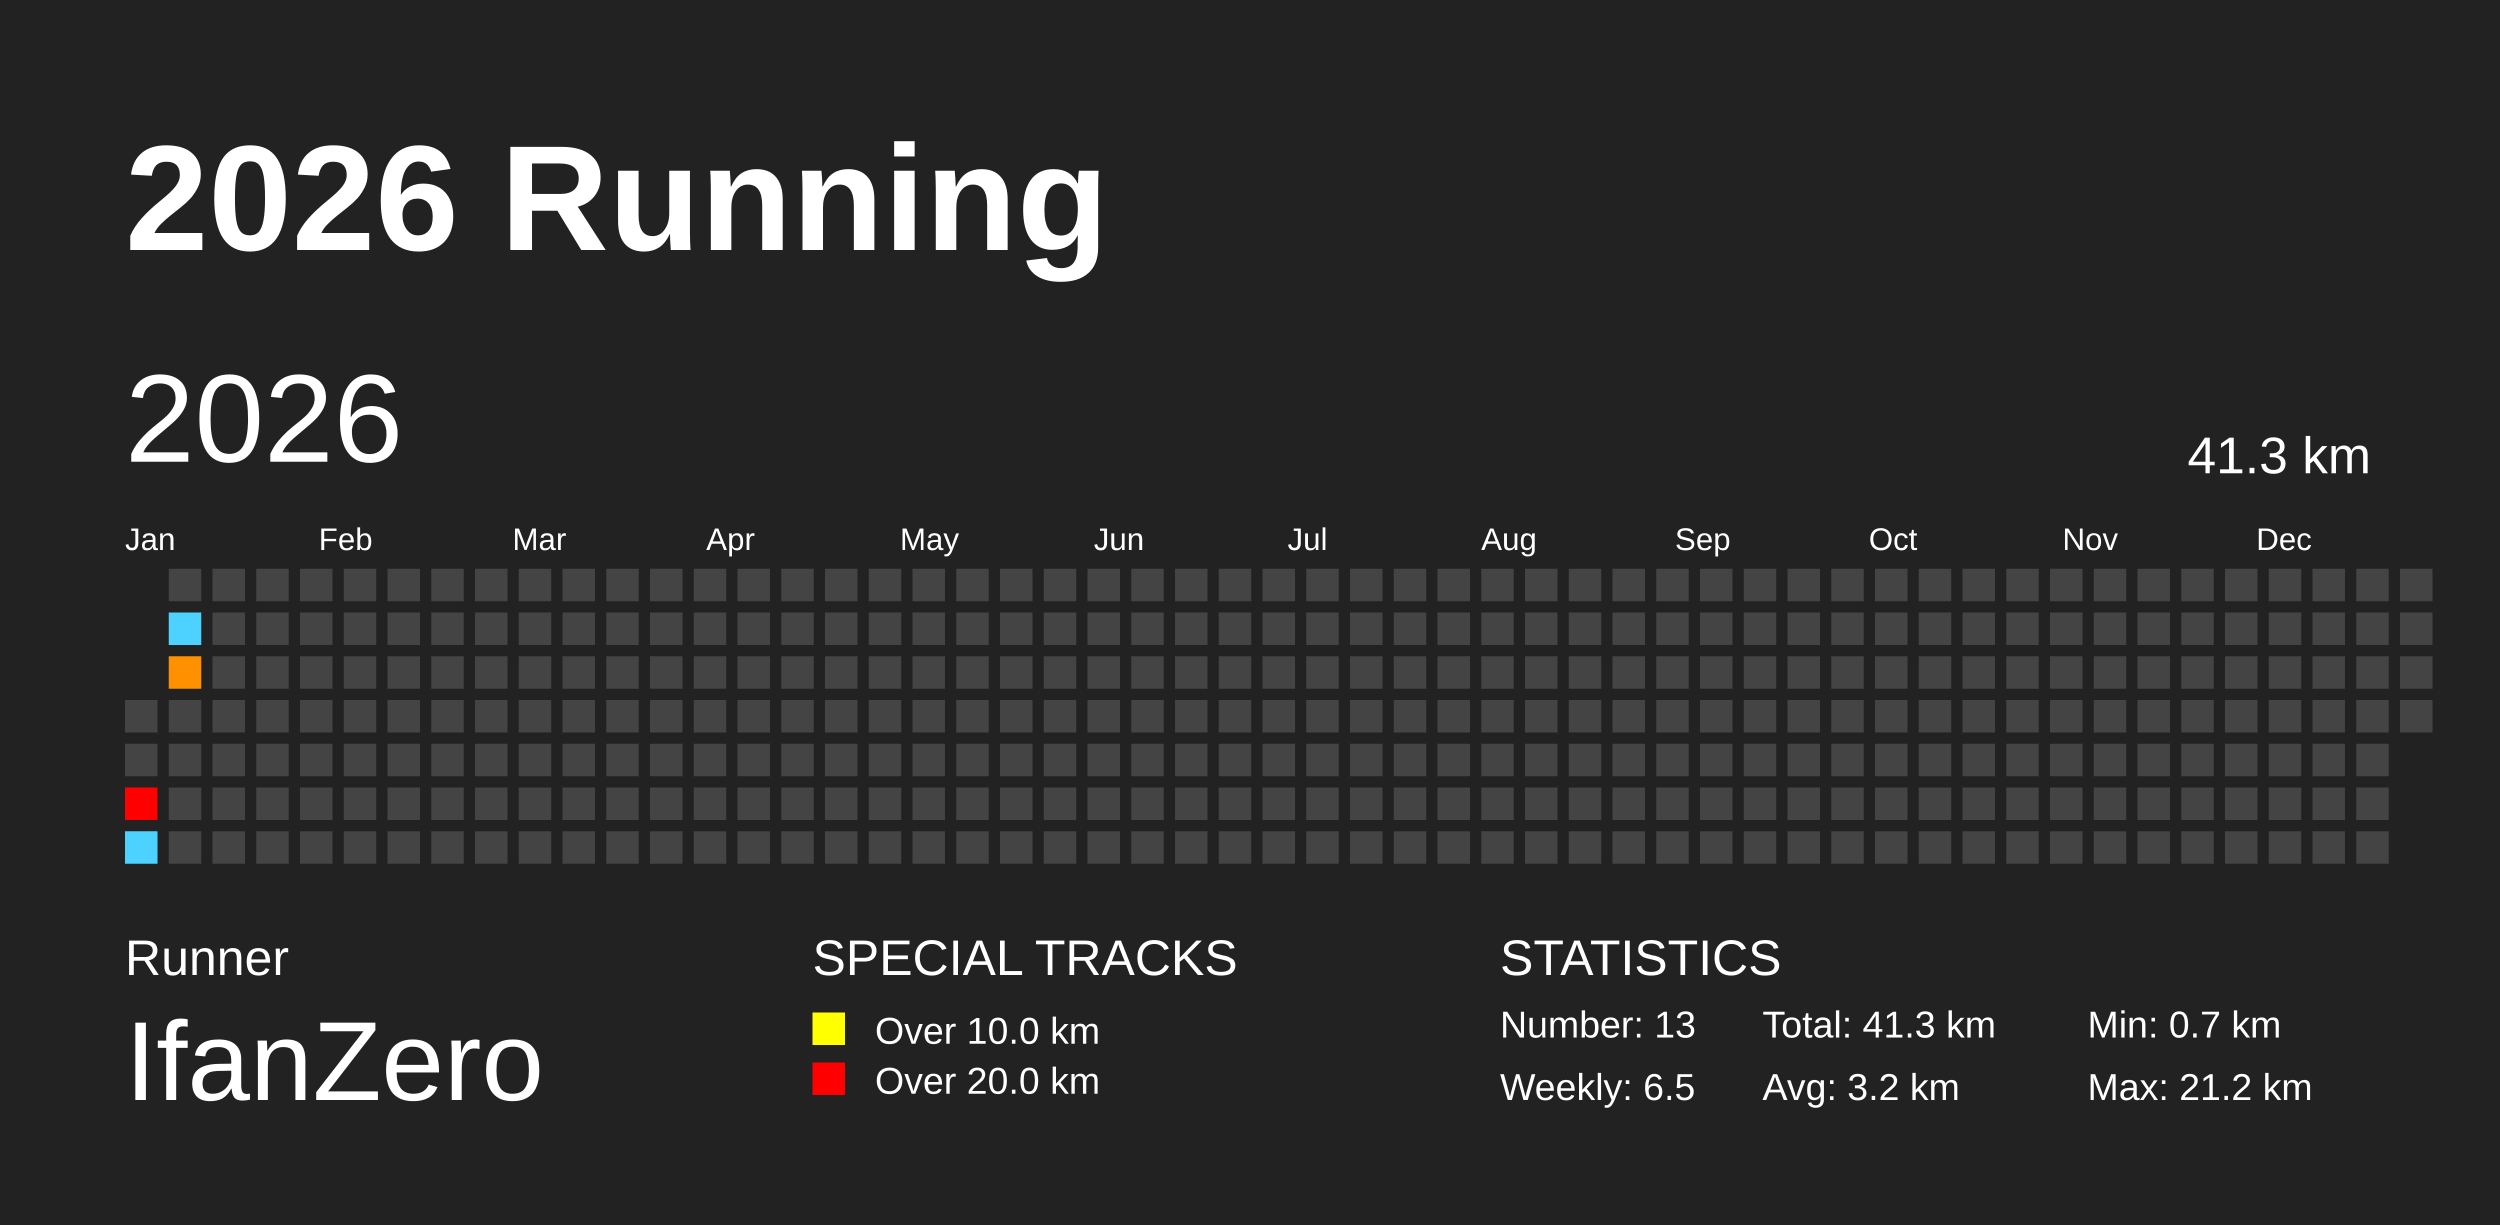
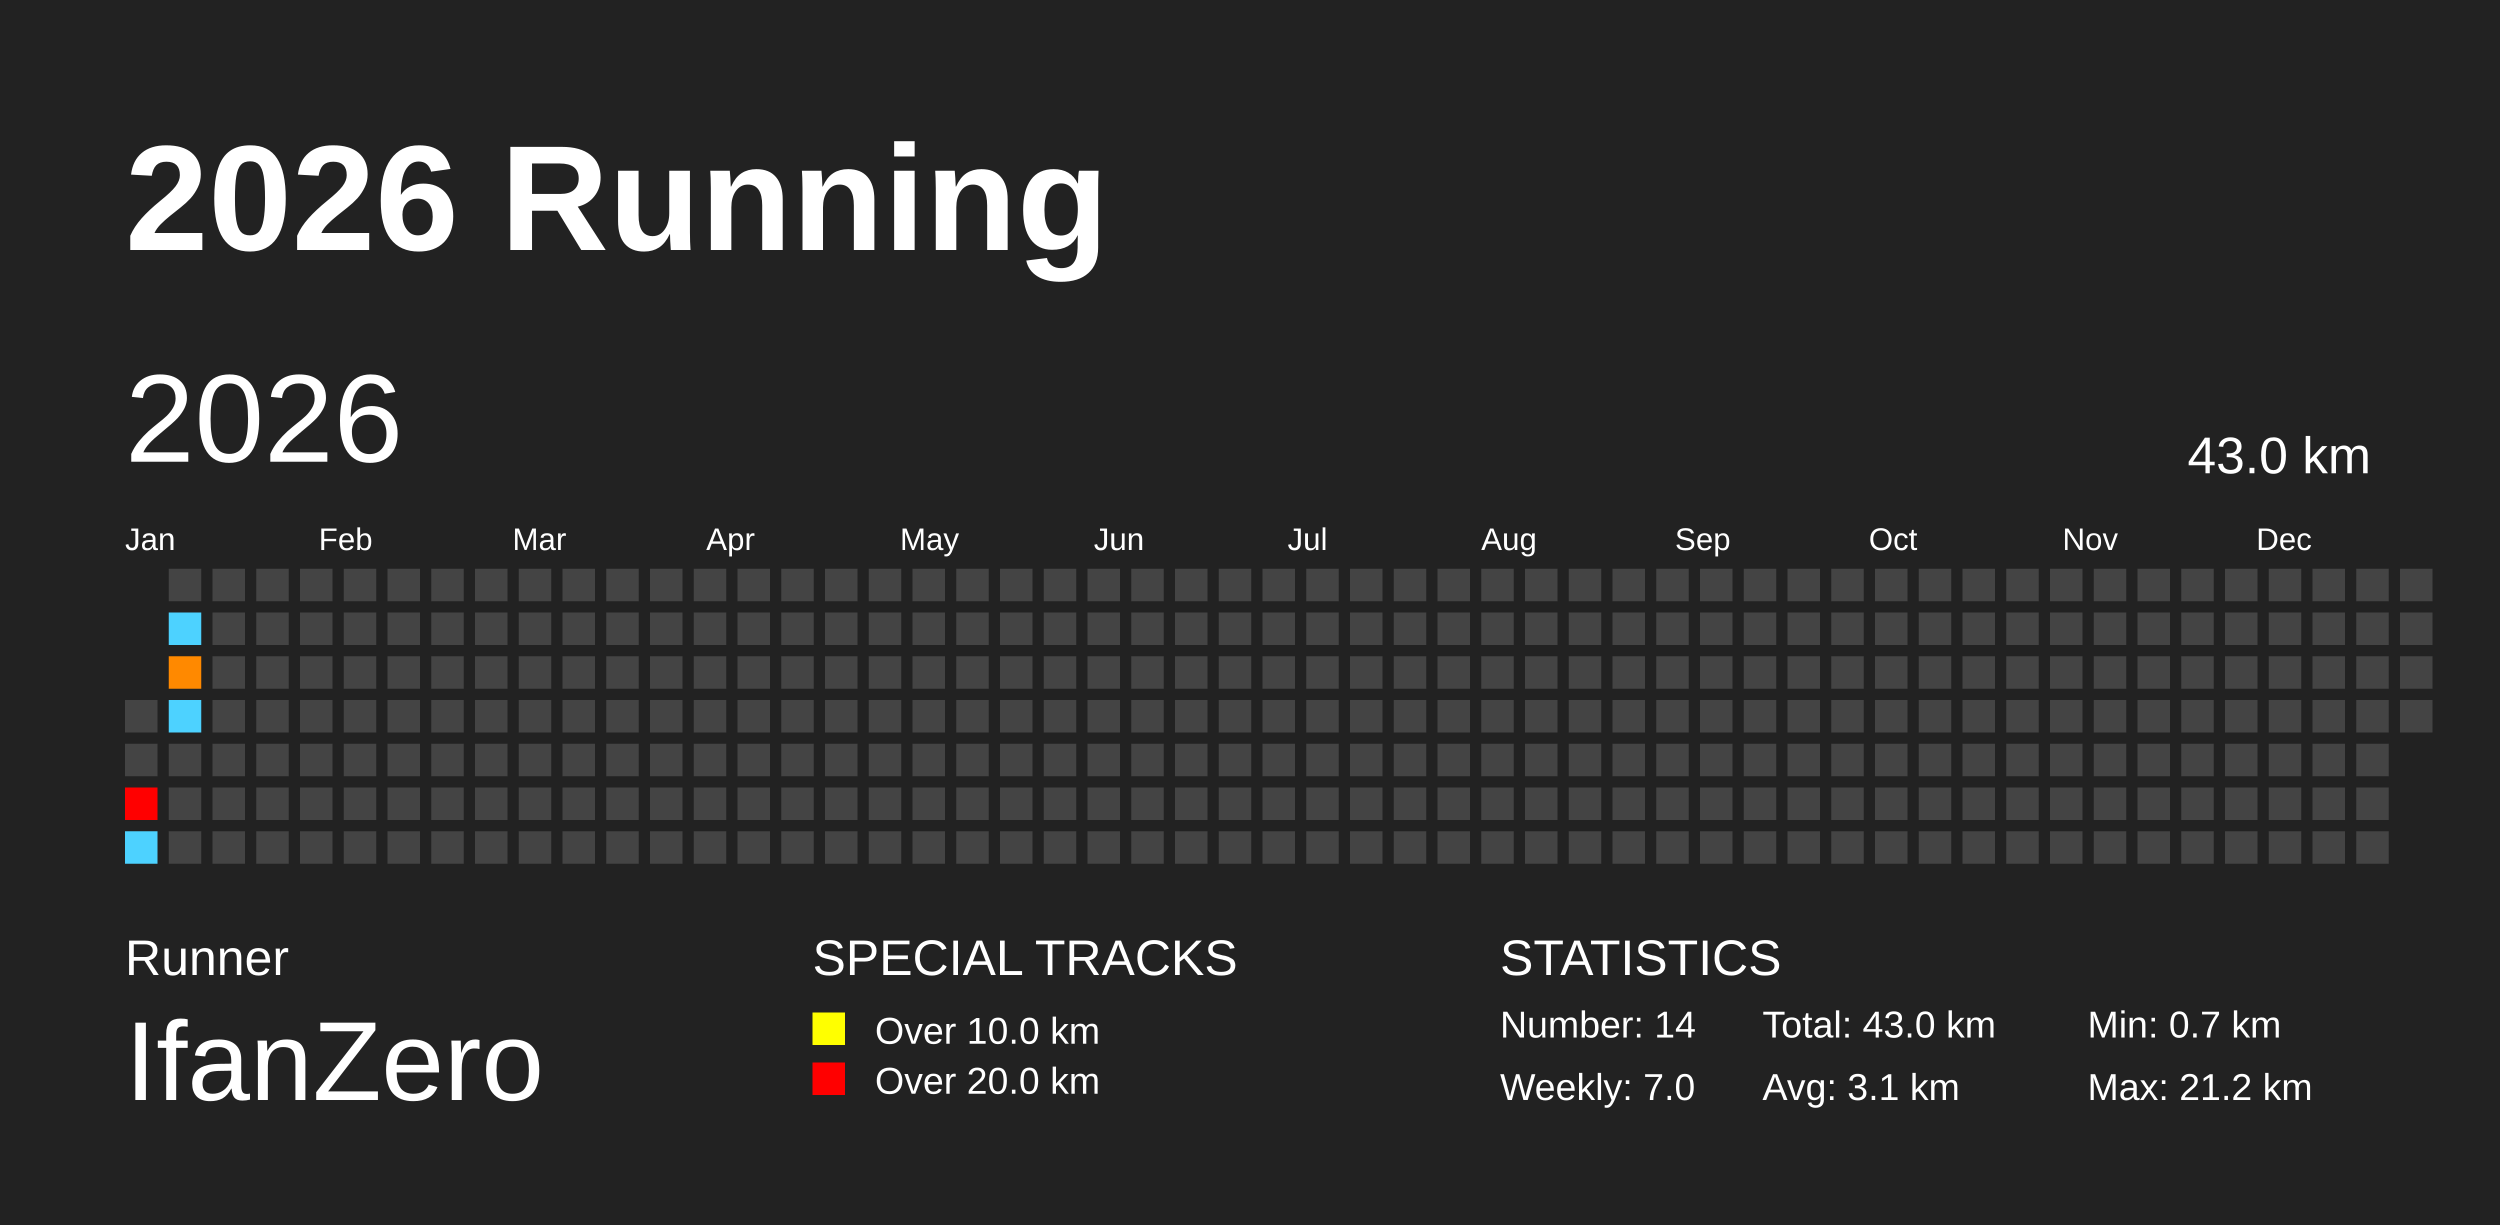
<svg xmlns="http://www.w3.org/2000/svg" baseProfile="full" height="98mm" version="1.1" viewBox="0,0,200,98" width="200mm">
  <defs />
  <rect fill="#222222" height="98" width="200" x="0" y="0" />
  <text fill="#FFFFFF" style="font-size:12px; font-family:Arial; font-weight:bold;" x="10" y="20">2026 Running</text>
  <text fill="#FFFFFF" style="font-size:4px; font-family:Arial" x="10" y="78">Runner</text>
  <text fill="#FFFFFF" style="font-size:9px; font-family:Arial" x="10" y="88">IfanZero</text>
  <text fill="#FFFFFF" style="font-size:4px; font-family:Arial" x="65" y="78">SPECIAL TRACKS</text>
  <rect fill="yellow" height="2.6" width="2.6" x="65" y="81" />
  <text fill="#FFFFFF" style="font-size:3px; font-family:Arial" x="70" y="83.5">Over 10.0 km</text>
  <rect fill="red" height="2.6" width="2.6" x="65" y="85" />
  <text fill="#FFFFFF" style="font-size:3px; font-family:Arial" x="70" y="87.5">Over 20.0 km</text>
  <text fill="#FFFFFF" style="font-size:4px; font-family:Arial" x="120" y="78">STATISTICS</text>
-   <text fill="#FFFFFF" style="font-size:3px; font-family:Arial" x="120" y="83">Number: 13</text>
-   <text fill="#FFFFFF" style="font-size:3px; font-family:Arial" x="120" y="88">Weekly: 6.5</text>
-   <text fill="#FFFFFF" style="font-size:3px; font-family:Arial" x="141" y="83">Total: 41.3 km</text>
-   <text fill="#FFFFFF" style="font-size:3px; font-family:Arial" x="141" y="88">Avg: 3.2 km</text>
+   <text fill="#FFFFFF" style="font-size:3px; font-family:Arial" x="120" y="83">Number: 14</text>
+   <text fill="#FFFFFF" style="font-size:3px; font-family:Arial" x="120" y="88">Weekly: 7.0</text>
+   <text fill="#FFFFFF" style="font-size:3px; font-family:Arial" x="141" y="83">Total: 43.0 km</text>
+   <text fill="#FFFFFF" style="font-size:3px; font-family:Arial" x="141" y="88">Avg: 3.1 km</text>
  <text fill="#FFFFFF" style="font-size:3px; font-family:Arial" x="167" y="83">Min: 0.7 km</text>
  <text fill="#FFFFFF" style="font-size:3px; font-family:Arial" x="167" y="88">Max: 21.2 km</text>
  <text dominant-baseline="hanging" fill="#FFFFFF" style="font-size:10.0px; font-family:Arial;" x="10" y="30">2026</text>
-   <text dominant-baseline="hanging" fill="#FFFFFF" style="font-size:4.125px; font-family:Arial;" x="175" y="35">41.3 km</text>
+   <text dominant-baseline="hanging" fill="#FFFFFF" style="font-size:4.125px; font-family:Arial;" x="175" y="35">43.0 km</text>
  <text fill="#FFFFFF" style="font-size:2.5px; font-family:Arial" x="10.0" y="44">Jan</text>
  <text fill="#FFFFFF" style="font-size:2.5px; font-family:Arial" x="25.5" y="44">Feb</text>
  <text fill="#FFFFFF" style="font-size:2.5px; font-family:Arial" x="41.0" y="44">Mar</text>
  <text fill="#FFFFFF" style="font-size:2.5px; font-family:Arial" x="56.5" y="44">Apr</text>
  <text fill="#FFFFFF" style="font-size:2.5px; font-family:Arial" x="72.0" y="44">May</text>
  <text fill="#FFFFFF" style="font-size:2.5px; font-family:Arial" x="87.5" y="44">Jun</text>
  <text fill="#FFFFFF" style="font-size:2.5px; font-family:Arial" x="103.0" y="44">Jul</text>
  <text fill="#FFFFFF" style="font-size:2.5px; font-family:Arial" x="118.5" y="44">Aug</text>
  <text fill="#FFFFFF" style="font-size:2.5px; font-family:Arial" x="134.0" y="44">Sep</text>
  <text fill="#FFFFFF" style="font-size:2.5px; font-family:Arial" x="149.5" y="44">Oct</text>
  <text fill="#FFFFFF" style="font-size:2.5px; font-family:Arial" x="165.0" y="44">Nov</text>
  <text fill="#FFFFFF" style="font-size:2.5px; font-family:Arial" x="180.5" y="44">Dec</text>
  <rect fill="#444444" height="2.6" width="2.6" x="10.0" y="56.0" />
  <rect fill="#444444" height="2.6" width="2.6" x="10.0" y="59.5" />
  <rect fill="red" height="2.6" width="2.6" x="10.0" y="63.0" />
  <rect fill="#4dd2ff" height="2.6" width="2.6" x="10.0" y="66.5" />
  <rect fill="#444444" height="2.6" width="2.6" x="13.5" y="45.5" />
  <rect fill="#4dd2ff" height="2.6" width="2.6" x="13.5" y="49.0" />
-   <rect fill="#ff9100" height="2.6" width="2.6" x="13.5" y="52.5" />
-   <rect fill="#444444" height="2.6" width="2.6" x="13.5" y="56.0" />
+   <rect fill="#ff8900" height="2.6" width="2.6" x="13.5" y="52.5" />
+   <rect fill="#4dd2ff" height="2.6" width="2.6" x="13.5" y="56.0" />
  <rect fill="#444444" height="2.6" width="2.6" x="13.5" y="59.5" />
  <rect fill="#444444" height="2.6" width="2.6" x="13.5" y="63.0" />
  <rect fill="#444444" height="2.6" width="2.6" x="13.5" y="66.5" />
  <rect fill="#444444" height="2.6" width="2.6" x="17.0" y="45.5" />
  <rect fill="#444444" height="2.6" width="2.6" x="17.0" y="49.0" />
  <rect fill="#444444" height="2.6" width="2.6" x="17.0" y="52.5" />
  <rect fill="#444444" height="2.6" width="2.6" x="17.0" y="56.0" />
  <rect fill="#444444" height="2.6" width="2.6" x="17.0" y="59.5" />
  <rect fill="#444444" height="2.6" width="2.6" x="17.0" y="63.0" />
  <rect fill="#444444" height="2.6" width="2.6" x="17.0" y="66.5" />
  <rect fill="#444444" height="2.6" width="2.6" x="20.5" y="45.5" />
  <rect fill="#444444" height="2.6" width="2.6" x="20.5" y="49.0" />
  <rect fill="#444444" height="2.6" width="2.6" x="20.5" y="52.5" />
  <rect fill="#444444" height="2.6" width="2.6" x="20.5" y="56.0" />
  <rect fill="#444444" height="2.6" width="2.6" x="20.5" y="59.5" />
  <rect fill="#444444" height="2.6" width="2.6" x="20.5" y="63.0" />
  <rect fill="#444444" height="2.6" width="2.6" x="20.5" y="66.5" />
  <rect fill="#444444" height="2.6" width="2.6" x="24.0" y="45.5" />
  <rect fill="#444444" height="2.6" width="2.6" x="24.0" y="49.0" />
  <rect fill="#444444" height="2.6" width="2.6" x="24.0" y="52.5" />
  <rect fill="#444444" height="2.6" width="2.6" x="24.0" y="56.0" />
  <rect fill="#444444" height="2.6" width="2.6" x="24.0" y="59.5" />
  <rect fill="#444444" height="2.6" width="2.6" x="24.0" y="63.0" />
  <rect fill="#444444" height="2.6" width="2.6" x="24.0" y="66.5" />
  <rect fill="#444444" height="2.6" width="2.6" x="27.5" y="45.5" />
  <rect fill="#444444" height="2.6" width="2.6" x="27.5" y="49.0" />
  <rect fill="#444444" height="2.6" width="2.6" x="27.5" y="52.5" />
  <rect fill="#444444" height="2.6" width="2.6" x="27.5" y="56.0" />
  <rect fill="#444444" height="2.6" width="2.6" x="27.5" y="59.5" />
  <rect fill="#444444" height="2.6" width="2.6" x="27.5" y="63.0" />
  <rect fill="#444444" height="2.6" width="2.6" x="27.5" y="66.5" />
  <rect fill="#444444" height="2.6" width="2.6" x="31.0" y="45.5" />
  <rect fill="#444444" height="2.6" width="2.6" x="31.0" y="49.0" />
  <rect fill="#444444" height="2.6" width="2.6" x="31.0" y="52.5" />
  <rect fill="#444444" height="2.6" width="2.6" x="31.0" y="56.0" />
  <rect fill="#444444" height="2.6" width="2.6" x="31.0" y="59.5" />
  <rect fill="#444444" height="2.6" width="2.6" x="31.0" y="63.0" />
  <rect fill="#444444" height="2.6" width="2.6" x="31.0" y="66.5" />
  <rect fill="#444444" height="2.6" width="2.6" x="34.5" y="45.5" />
  <rect fill="#444444" height="2.6" width="2.6" x="34.5" y="49.0" />
  <rect fill="#444444" height="2.6" width="2.6" x="34.5" y="52.5" />
  <rect fill="#444444" height="2.6" width="2.6" x="34.5" y="56.0" />
  <rect fill="#444444" height="2.6" width="2.6" x="34.5" y="59.5" />
  <rect fill="#444444" height="2.6" width="2.6" x="34.5" y="63.0" />
  <rect fill="#444444" height="2.6" width="2.6" x="34.5" y="66.5" />
  <rect fill="#444444" height="2.6" width="2.6" x="38.0" y="45.5" />
  <rect fill="#444444" height="2.6" width="2.6" x="38.0" y="49.0" />
  <rect fill="#444444" height="2.6" width="2.6" x="38.0" y="52.5" />
  <rect fill="#444444" height="2.6" width="2.6" x="38.0" y="56.0" />
  <rect fill="#444444" height="2.6" width="2.6" x="38.0" y="59.5" />
  <rect fill="#444444" height="2.6" width="2.6" x="38.0" y="63.0" />
  <rect fill="#444444" height="2.6" width="2.6" x="38.0" y="66.5" />
  <rect fill="#444444" height="2.6" width="2.6" x="41.5" y="45.5" />
  <rect fill="#444444" height="2.6" width="2.6" x="41.5" y="49.0" />
  <rect fill="#444444" height="2.6" width="2.6" x="41.5" y="52.5" />
  <rect fill="#444444" height="2.6" width="2.6" x="41.5" y="56.0" />
  <rect fill="#444444" height="2.6" width="2.6" x="41.5" y="59.5" />
  <rect fill="#444444" height="2.6" width="2.6" x="41.5" y="63.0" />
  <rect fill="#444444" height="2.6" width="2.6" x="41.5" y="66.5" />
  <rect fill="#444444" height="2.6" width="2.6" x="45.0" y="45.5" />
  <rect fill="#444444" height="2.6" width="2.6" x="45.0" y="49.0" />
  <rect fill="#444444" height="2.6" width="2.6" x="45.0" y="52.5" />
  <rect fill="#444444" height="2.6" width="2.6" x="45.0" y="56.0" />
  <rect fill="#444444" height="2.6" width="2.6" x="45.0" y="59.5" />
  <rect fill="#444444" height="2.6" width="2.6" x="45.0" y="63.0" />
  <rect fill="#444444" height="2.6" width="2.6" x="45.0" y="66.5" />
  <rect fill="#444444" height="2.6" width="2.6" x="48.5" y="45.5" />
  <rect fill="#444444" height="2.6" width="2.6" x="48.5" y="49.0" />
  <rect fill="#444444" height="2.6" width="2.6" x="48.5" y="52.5" />
  <rect fill="#444444" height="2.6" width="2.6" x="48.5" y="56.0" />
  <rect fill="#444444" height="2.6" width="2.6" x="48.5" y="59.5" />
  <rect fill="#444444" height="2.6" width="2.6" x="48.5" y="63.0" />
  <rect fill="#444444" height="2.6" width="2.6" x="48.5" y="66.5" />
  <rect fill="#444444" height="2.6" width="2.6" x="52.0" y="45.5" />
  <rect fill="#444444" height="2.6" width="2.6" x="52.0" y="49.0" />
  <rect fill="#444444" height="2.6" width="2.6" x="52.0" y="52.5" />
  <rect fill="#444444" height="2.6" width="2.6" x="52.0" y="56.0" />
  <rect fill="#444444" height="2.6" width="2.6" x="52.0" y="59.5" />
  <rect fill="#444444" height="2.6" width="2.6" x="52.0" y="63.0" />
  <rect fill="#444444" height="2.6" width="2.6" x="52.0" y="66.5" />
  <rect fill="#444444" height="2.6" width="2.6" x="55.5" y="45.5" />
  <rect fill="#444444" height="2.6" width="2.6" x="55.5" y="49.0" />
  <rect fill="#444444" height="2.6" width="2.6" x="55.5" y="52.5" />
  <rect fill="#444444" height="2.6" width="2.6" x="55.5" y="56.0" />
  <rect fill="#444444" height="2.6" width="2.6" x="55.5" y="59.5" />
  <rect fill="#444444" height="2.6" width="2.6" x="55.5" y="63.0" />
  <rect fill="#444444" height="2.6" width="2.6" x="55.5" y="66.5" />
  <rect fill="#444444" height="2.6" width="2.6" x="59.0" y="45.5" />
  <rect fill="#444444" height="2.6" width="2.6" x="59.0" y="49.0" />
  <rect fill="#444444" height="2.6" width="2.6" x="59.0" y="52.5" />
  <rect fill="#444444" height="2.6" width="2.6" x="59.0" y="56.0" />
  <rect fill="#444444" height="2.6" width="2.6" x="59.0" y="59.5" />
  <rect fill="#444444" height="2.6" width="2.6" x="59.0" y="63.0" />
  <rect fill="#444444" height="2.6" width="2.6" x="59.0" y="66.5" />
  <rect fill="#444444" height="2.6" width="2.6" x="62.5" y="45.5" />
  <rect fill="#444444" height="2.6" width="2.6" x="62.5" y="49.0" />
  <rect fill="#444444" height="2.6" width="2.6" x="62.5" y="52.5" />
  <rect fill="#444444" height="2.6" width="2.6" x="62.5" y="56.0" />
  <rect fill="#444444" height="2.6" width="2.6" x="62.5" y="59.5" />
  <rect fill="#444444" height="2.6" width="2.6" x="62.5" y="63.0" />
  <rect fill="#444444" height="2.6" width="2.6" x="62.5" y="66.5" />
  <rect fill="#444444" height="2.6" width="2.6" x="66.0" y="45.5" />
  <rect fill="#444444" height="2.6" width="2.6" x="66.0" y="49.0" />
  <rect fill="#444444" height="2.6" width="2.6" x="66.0" y="52.5" />
  <rect fill="#444444" height="2.6" width="2.6" x="66.0" y="56.0" />
  <rect fill="#444444" height="2.6" width="2.6" x="66.0" y="59.5" />
  <rect fill="#444444" height="2.6" width="2.6" x="66.0" y="63.0" />
  <rect fill="#444444" height="2.6" width="2.6" x="66.0" y="66.5" />
  <rect fill="#444444" height="2.6" width="2.6" x="69.5" y="45.5" />
  <rect fill="#444444" height="2.6" width="2.6" x="69.5" y="49.0" />
  <rect fill="#444444" height="2.6" width="2.6" x="69.5" y="52.5" />
  <rect fill="#444444" height="2.6" width="2.6" x="69.5" y="56.0" />
  <rect fill="#444444" height="2.6" width="2.6" x="69.5" y="59.5" />
  <rect fill="#444444" height="2.6" width="2.6" x="69.5" y="63.0" />
  <rect fill="#444444" height="2.6" width="2.6" x="69.5" y="66.5" />
  <rect fill="#444444" height="2.6" width="2.6" x="73.0" y="45.5" />
  <rect fill="#444444" height="2.6" width="2.6" x="73.0" y="49.0" />
  <rect fill="#444444" height="2.6" width="2.6" x="73.0" y="52.5" />
  <rect fill="#444444" height="2.6" width="2.6" x="73.0" y="56.0" />
  <rect fill="#444444" height="2.6" width="2.6" x="73.0" y="59.5" />
  <rect fill="#444444" height="2.6" width="2.6" x="73.0" y="63.0" />
  <rect fill="#444444" height="2.6" width="2.6" x="73.0" y="66.5" />
  <rect fill="#444444" height="2.6" width="2.6" x="76.5" y="45.5" />
  <rect fill="#444444" height="2.6" width="2.6" x="76.5" y="49.0" />
  <rect fill="#444444" height="2.6" width="2.6" x="76.5" y="52.5" />
  <rect fill="#444444" height="2.6" width="2.6" x="76.5" y="56.0" />
  <rect fill="#444444" height="2.6" width="2.6" x="76.5" y="59.5" />
  <rect fill="#444444" height="2.6" width="2.6" x="76.5" y="63.0" />
  <rect fill="#444444" height="2.6" width="2.6" x="76.5" y="66.5" />
  <rect fill="#444444" height="2.6" width="2.6" x="80.0" y="45.5" />
  <rect fill="#444444" height="2.6" width="2.6" x="80.0" y="49.0" />
  <rect fill="#444444" height="2.6" width="2.6" x="80.0" y="52.5" />
  <rect fill="#444444" height="2.6" width="2.6" x="80.0" y="56.0" />
  <rect fill="#444444" height="2.6" width="2.6" x="80.0" y="59.5" />
  <rect fill="#444444" height="2.6" width="2.6" x="80.0" y="63.0" />
  <rect fill="#444444" height="2.6" width="2.6" x="80.0" y="66.5" />
  <rect fill="#444444" height="2.6" width="2.6" x="83.5" y="45.5" />
  <rect fill="#444444" height="2.6" width="2.6" x="83.5" y="49.0" />
  <rect fill="#444444" height="2.6" width="2.6" x="83.5" y="52.5" />
  <rect fill="#444444" height="2.6" width="2.6" x="83.5" y="56.0" />
  <rect fill="#444444" height="2.6" width="2.6" x="83.5" y="59.5" />
  <rect fill="#444444" height="2.6" width="2.6" x="83.5" y="63.0" />
  <rect fill="#444444" height="2.6" width="2.6" x="83.5" y="66.5" />
  <rect fill="#444444" height="2.6" width="2.6" x="87.0" y="45.5" />
  <rect fill="#444444" height="2.6" width="2.6" x="87.0" y="49.0" />
  <rect fill="#444444" height="2.6" width="2.6" x="87.0" y="52.5" />
  <rect fill="#444444" height="2.6" width="2.6" x="87.0" y="56.0" />
  <rect fill="#444444" height="2.6" width="2.6" x="87.0" y="59.5" />
  <rect fill="#444444" height="2.6" width="2.6" x="87.0" y="63.0" />
  <rect fill="#444444" height="2.6" width="2.6" x="87.0" y="66.5" />
  <rect fill="#444444" height="2.6" width="2.6" x="90.5" y="45.5" />
  <rect fill="#444444" height="2.6" width="2.6" x="90.5" y="49.0" />
  <rect fill="#444444" height="2.6" width="2.6" x="90.5" y="52.5" />
  <rect fill="#444444" height="2.6" width="2.6" x="90.5" y="56.0" />
  <rect fill="#444444" height="2.6" width="2.6" x="90.5" y="59.5" />
  <rect fill="#444444" height="2.6" width="2.6" x="90.5" y="63.0" />
  <rect fill="#444444" height="2.6" width="2.6" x="90.5" y="66.5" />
  <rect fill="#444444" height="2.6" width="2.6" x="94.0" y="45.5" />
  <rect fill="#444444" height="2.6" width="2.6" x="94.0" y="49.0" />
  <rect fill="#444444" height="2.6" width="2.6" x="94.0" y="52.5" />
  <rect fill="#444444" height="2.6" width="2.6" x="94.0" y="56.0" />
  <rect fill="#444444" height="2.6" width="2.6" x="94.0" y="59.5" />
  <rect fill="#444444" height="2.6" width="2.6" x="94.0" y="63.0" />
  <rect fill="#444444" height="2.6" width="2.6" x="94.0" y="66.5" />
  <rect fill="#444444" height="2.6" width="2.6" x="97.5" y="45.5" />
  <rect fill="#444444" height="2.6" width="2.6" x="97.5" y="49.0" />
  <rect fill="#444444" height="2.6" width="2.6" x="97.5" y="52.5" />
  <rect fill="#444444" height="2.6" width="2.6" x="97.5" y="56.0" />
  <rect fill="#444444" height="2.6" width="2.6" x="97.5" y="59.5" />
  <rect fill="#444444" height="2.6" width="2.6" x="97.5" y="63.0" />
  <rect fill="#444444" height="2.6" width="2.6" x="97.5" y="66.5" />
  <rect fill="#444444" height="2.6" width="2.6" x="101.0" y="45.5" />
  <rect fill="#444444" height="2.6" width="2.6" x="101.0" y="49.0" />
  <rect fill="#444444" height="2.6" width="2.6" x="101.0" y="52.5" />
  <rect fill="#444444" height="2.6" width="2.6" x="101.0" y="56.0" />
  <rect fill="#444444" height="2.6" width="2.6" x="101.0" y="59.5" />
  <rect fill="#444444" height="2.6" width="2.6" x="101.0" y="63.0" />
  <rect fill="#444444" height="2.6" width="2.6" x="101.0" y="66.5" />
  <rect fill="#444444" height="2.6" width="2.6" x="104.5" y="45.5" />
  <rect fill="#444444" height="2.6" width="2.6" x="104.5" y="49.0" />
  <rect fill="#444444" height="2.6" width="2.6" x="104.5" y="52.5" />
  <rect fill="#444444" height="2.6" width="2.6" x="104.5" y="56.0" />
  <rect fill="#444444" height="2.6" width="2.6" x="104.5" y="59.5" />
  <rect fill="#444444" height="2.6" width="2.6" x="104.5" y="63.0" />
  <rect fill="#444444" height="2.6" width="2.6" x="104.5" y="66.5" />
  <rect fill="#444444" height="2.6" width="2.6" x="108.0" y="45.5" />
  <rect fill="#444444" height="2.6" width="2.6" x="108.0" y="49.0" />
  <rect fill="#444444" height="2.6" width="2.6" x="108.0" y="52.5" />
  <rect fill="#444444" height="2.6" width="2.6" x="108.0" y="56.0" />
  <rect fill="#444444" height="2.6" width="2.6" x="108.0" y="59.5" />
  <rect fill="#444444" height="2.6" width="2.6" x="108.0" y="63.0" />
  <rect fill="#444444" height="2.6" width="2.6" x="108.0" y="66.5" />
  <rect fill="#444444" height="2.6" width="2.6" x="111.5" y="45.5" />
  <rect fill="#444444" height="2.6" width="2.6" x="111.5" y="49.0" />
  <rect fill="#444444" height="2.6" width="2.6" x="111.5" y="52.5" />
  <rect fill="#444444" height="2.6" width="2.6" x="111.5" y="56.0" />
  <rect fill="#444444" height="2.6" width="2.6" x="111.5" y="59.5" />
  <rect fill="#444444" height="2.6" width="2.6" x="111.5" y="63.0" />
  <rect fill="#444444" height="2.6" width="2.6" x="111.5" y="66.5" />
  <rect fill="#444444" height="2.6" width="2.6" x="115.0" y="45.5" />
  <rect fill="#444444" height="2.6" width="2.6" x="115.0" y="49.0" />
  <rect fill="#444444" height="2.6" width="2.6" x="115.0" y="52.5" />
  <rect fill="#444444" height="2.6" width="2.6" x="115.0" y="56.0" />
  <rect fill="#444444" height="2.6" width="2.6" x="115.0" y="59.5" />
  <rect fill="#444444" height="2.6" width="2.6" x="115.0" y="63.0" />
  <rect fill="#444444" height="2.6" width="2.6" x="115.0" y="66.5" />
  <rect fill="#444444" height="2.6" width="2.6" x="118.5" y="45.5" />
  <rect fill="#444444" height="2.6" width="2.6" x="118.5" y="49.0" />
  <rect fill="#444444" height="2.6" width="2.6" x="118.5" y="52.5" />
  <rect fill="#444444" height="2.6" width="2.6" x="118.5" y="56.0" />
  <rect fill="#444444" height="2.6" width="2.6" x="118.5" y="59.5" />
  <rect fill="#444444" height="2.6" width="2.6" x="118.5" y="63.0" />
  <rect fill="#444444" height="2.6" width="2.6" x="118.5" y="66.5" />
  <rect fill="#444444" height="2.6" width="2.6" x="122.0" y="45.5" />
  <rect fill="#444444" height="2.6" width="2.6" x="122.0" y="49.0" />
  <rect fill="#444444" height="2.6" width="2.6" x="122.0" y="52.5" />
  <rect fill="#444444" height="2.6" width="2.6" x="122.0" y="56.0" />
  <rect fill="#444444" height="2.6" width="2.6" x="122.0" y="59.5" />
  <rect fill="#444444" height="2.6" width="2.6" x="122.0" y="63.0" />
  <rect fill="#444444" height="2.6" width="2.6" x="122.0" y="66.5" />
  <rect fill="#444444" height="2.6" width="2.6" x="125.5" y="45.5" />
  <rect fill="#444444" height="2.6" width="2.6" x="125.5" y="49.0" />
  <rect fill="#444444" height="2.6" width="2.6" x="125.5" y="52.5" />
  <rect fill="#444444" height="2.6" width="2.6" x="125.5" y="56.0" />
  <rect fill="#444444" height="2.6" width="2.6" x="125.5" y="59.5" />
  <rect fill="#444444" height="2.6" width="2.6" x="125.5" y="63.0" />
  <rect fill="#444444" height="2.6" width="2.6" x="125.5" y="66.5" />
  <rect fill="#444444" height="2.6" width="2.6" x="129.0" y="45.5" />
  <rect fill="#444444" height="2.6" width="2.6" x="129.0" y="49.0" />
  <rect fill="#444444" height="2.6" width="2.6" x="129.0" y="52.5" />
  <rect fill="#444444" height="2.6" width="2.6" x="129.0" y="56.0" />
  <rect fill="#444444" height="2.6" width="2.6" x="129.0" y="59.5" />
  <rect fill="#444444" height="2.6" width="2.6" x="129.0" y="63.0" />
  <rect fill="#444444" height="2.6" width="2.6" x="129.0" y="66.5" />
  <rect fill="#444444" height="2.6" width="2.6" x="132.5" y="45.5" />
  <rect fill="#444444" height="2.6" width="2.6" x="132.5" y="49.0" />
  <rect fill="#444444" height="2.6" width="2.6" x="132.5" y="52.5" />
  <rect fill="#444444" height="2.6" width="2.6" x="132.5" y="56.0" />
  <rect fill="#444444" height="2.6" width="2.6" x="132.5" y="59.5" />
  <rect fill="#444444" height="2.6" width="2.6" x="132.5" y="63.0" />
  <rect fill="#444444" height="2.6" width="2.6" x="132.5" y="66.5" />
  <rect fill="#444444" height="2.6" width="2.6" x="136.0" y="45.5" />
  <rect fill="#444444" height="2.6" width="2.6" x="136.0" y="49.0" />
  <rect fill="#444444" height="2.6" width="2.6" x="136.0" y="52.5" />
  <rect fill="#444444" height="2.6" width="2.6" x="136.0" y="56.0" />
  <rect fill="#444444" height="2.6" width="2.6" x="136.0" y="59.5" />
  <rect fill="#444444" height="2.6" width="2.6" x="136.0" y="63.0" />
  <rect fill="#444444" height="2.6" width="2.6" x="136.0" y="66.5" />
  <rect fill="#444444" height="2.6" width="2.6" x="139.5" y="45.5" />
  <rect fill="#444444" height="2.6" width="2.6" x="139.5" y="49.0" />
  <rect fill="#444444" height="2.6" width="2.6" x="139.5" y="52.5" />
  <rect fill="#444444" height="2.6" width="2.6" x="139.5" y="56.0" />
  <rect fill="#444444" height="2.6" width="2.6" x="139.5" y="59.5" />
  <rect fill="#444444" height="2.6" width="2.6" x="139.5" y="63.0" />
  <rect fill="#444444" height="2.6" width="2.6" x="139.5" y="66.5" />
  <rect fill="#444444" height="2.6" width="2.6" x="143.0" y="45.5" />
  <rect fill="#444444" height="2.6" width="2.6" x="143.0" y="49.0" />
  <rect fill="#444444" height="2.6" width="2.6" x="143.0" y="52.5" />
  <rect fill="#444444" height="2.6" width="2.6" x="143.0" y="56.0" />
  <rect fill="#444444" height="2.6" width="2.6" x="143.0" y="59.5" />
  <rect fill="#444444" height="2.6" width="2.6" x="143.0" y="63.0" />
  <rect fill="#444444" height="2.6" width="2.6" x="143.0" y="66.5" />
  <rect fill="#444444" height="2.6" width="2.6" x="146.5" y="45.5" />
  <rect fill="#444444" height="2.6" width="2.6" x="146.5" y="49.0" />
  <rect fill="#444444" height="2.6" width="2.6" x="146.5" y="52.5" />
  <rect fill="#444444" height="2.6" width="2.6" x="146.5" y="56.0" />
  <rect fill="#444444" height="2.6" width="2.6" x="146.5" y="59.5" />
  <rect fill="#444444" height="2.6" width="2.6" x="146.5" y="63.0" />
  <rect fill="#444444" height="2.6" width="2.6" x="146.5" y="66.5" />
  <rect fill="#444444" height="2.6" width="2.6" x="150.0" y="45.5" />
  <rect fill="#444444" height="2.6" width="2.6" x="150.0" y="49.0" />
  <rect fill="#444444" height="2.6" width="2.6" x="150.0" y="52.5" />
  <rect fill="#444444" height="2.6" width="2.6" x="150.0" y="56.0" />
  <rect fill="#444444" height="2.6" width="2.6" x="150.0" y="59.5" />
  <rect fill="#444444" height="2.6" width="2.6" x="150.0" y="63.0" />
  <rect fill="#444444" height="2.6" width="2.6" x="150.0" y="66.5" />
  <rect fill="#444444" height="2.6" width="2.6" x="153.5" y="45.5" />
  <rect fill="#444444" height="2.6" width="2.6" x="153.5" y="49.0" />
  <rect fill="#444444" height="2.6" width="2.6" x="153.5" y="52.5" />
  <rect fill="#444444" height="2.6" width="2.6" x="153.5" y="56.0" />
  <rect fill="#444444" height="2.6" width="2.6" x="153.5" y="59.5" />
  <rect fill="#444444" height="2.6" width="2.6" x="153.5" y="63.0" />
  <rect fill="#444444" height="2.6" width="2.6" x="153.5" y="66.5" />
  <rect fill="#444444" height="2.6" width="2.6" x="157.0" y="45.5" />
  <rect fill="#444444" height="2.6" width="2.6" x="157.0" y="49.0" />
  <rect fill="#444444" height="2.6" width="2.6" x="157.0" y="52.5" />
  <rect fill="#444444" height="2.6" width="2.6" x="157.0" y="56.0" />
  <rect fill="#444444" height="2.6" width="2.6" x="157.0" y="59.5" />
  <rect fill="#444444" height="2.6" width="2.6" x="157.0" y="63.0" />
  <rect fill="#444444" height="2.6" width="2.6" x="157.0" y="66.5" />
  <rect fill="#444444" height="2.6" width="2.6" x="160.5" y="45.5" />
  <rect fill="#444444" height="2.6" width="2.6" x="160.5" y="49.0" />
  <rect fill="#444444" height="2.6" width="2.6" x="160.5" y="52.5" />
  <rect fill="#444444" height="2.6" width="2.6" x="160.5" y="56.0" />
  <rect fill="#444444" height="2.6" width="2.6" x="160.5" y="59.5" />
  <rect fill="#444444" height="2.6" width="2.6" x="160.5" y="63.0" />
  <rect fill="#444444" height="2.6" width="2.6" x="160.5" y="66.5" />
  <rect fill="#444444" height="2.6" width="2.6" x="164.0" y="45.5" />
  <rect fill="#444444" height="2.6" width="2.6" x="164.0" y="49.0" />
  <rect fill="#444444" height="2.6" width="2.6" x="164.0" y="52.5" />
  <rect fill="#444444" height="2.6" width="2.6" x="164.0" y="56.0" />
  <rect fill="#444444" height="2.6" width="2.6" x="164.0" y="59.5" />
  <rect fill="#444444" height="2.6" width="2.6" x="164.0" y="63.0" />
  <rect fill="#444444" height="2.6" width="2.6" x="164.0" y="66.5" />
  <rect fill="#444444" height="2.6" width="2.6" x="167.5" y="45.5" />
  <rect fill="#444444" height="2.6" width="2.6" x="167.5" y="49.0" />
  <rect fill="#444444" height="2.6" width="2.6" x="167.5" y="52.5" />
  <rect fill="#444444" height="2.6" width="2.6" x="167.5" y="56.0" />
  <rect fill="#444444" height="2.6" width="2.6" x="167.5" y="59.5" />
  <rect fill="#444444" height="2.6" width="2.6" x="167.5" y="63.0" />
  <rect fill="#444444" height="2.6" width="2.6" x="167.5" y="66.5" />
  <rect fill="#444444" height="2.6" width="2.6" x="171.0" y="45.5" />
  <rect fill="#444444" height="2.6" width="2.6" x="171.0" y="49.0" />
  <rect fill="#444444" height="2.6" width="2.6" x="171.0" y="52.5" />
  <rect fill="#444444" height="2.6" width="2.6" x="171.0" y="56.0" />
  <rect fill="#444444" height="2.6" width="2.6" x="171.0" y="59.5" />
  <rect fill="#444444" height="2.6" width="2.6" x="171.0" y="63.0" />
  <rect fill="#444444" height="2.6" width="2.6" x="171.0" y="66.5" />
  <rect fill="#444444" height="2.6" width="2.6" x="174.5" y="45.5" />
  <rect fill="#444444" height="2.6" width="2.6" x="174.5" y="49.0" />
  <rect fill="#444444" height="2.6" width="2.6" x="174.5" y="52.5" />
  <rect fill="#444444" height="2.6" width="2.6" x="174.5" y="56.0" />
  <rect fill="#444444" height="2.6" width="2.6" x="174.5" y="59.5" />
  <rect fill="#444444" height="2.6" width="2.6" x="174.5" y="63.0" />
  <rect fill="#444444" height="2.6" width="2.6" x="174.5" y="66.5" />
  <rect fill="#444444" height="2.6" width="2.6" x="178.0" y="45.5" />
  <rect fill="#444444" height="2.6" width="2.6" x="178.0" y="49.0" />
  <rect fill="#444444" height="2.6" width="2.6" x="178.0" y="52.5" />
  <rect fill="#444444" height="2.6" width="2.6" x="178.0" y="56.0" />
  <rect fill="#444444" height="2.6" width="2.6" x="178.0" y="59.5" />
  <rect fill="#444444" height="2.6" width="2.6" x="178.0" y="63.0" />
  <rect fill="#444444" height="2.6" width="2.6" x="178.0" y="66.5" />
  <rect fill="#444444" height="2.6" width="2.6" x="181.5" y="45.5" />
  <rect fill="#444444" height="2.6" width="2.6" x="181.5" y="49.0" />
  <rect fill="#444444" height="2.6" width="2.6" x="181.5" y="52.5" />
  <rect fill="#444444" height="2.6" width="2.6" x="181.5" y="56.0" />
  <rect fill="#444444" height="2.6" width="2.6" x="181.5" y="59.5" />
  <rect fill="#444444" height="2.6" width="2.6" x="181.5" y="63.0" />
  <rect fill="#444444" height="2.6" width="2.6" x="181.5" y="66.5" />
  <rect fill="#444444" height="2.6" width="2.6" x="185.0" y="45.5" />
  <rect fill="#444444" height="2.6" width="2.6" x="185.0" y="49.0" />
  <rect fill="#444444" height="2.6" width="2.6" x="185.0" y="52.5" />
  <rect fill="#444444" height="2.6" width="2.6" x="185.0" y="56.0" />
  <rect fill="#444444" height="2.6" width="2.6" x="185.0" y="59.5" />
  <rect fill="#444444" height="2.6" width="2.6" x="185.0" y="63.0" />
  <rect fill="#444444" height="2.6" width="2.6" x="185.0" y="66.5" />
  <rect fill="#444444" height="2.6" width="2.6" x="188.5" y="45.5" />
  <rect fill="#444444" height="2.6" width="2.6" x="188.5" y="49.0" />
  <rect fill="#444444" height="2.6" width="2.6" x="188.5" y="52.5" />
  <rect fill="#444444" height="2.6" width="2.6" x="188.5" y="56.0" />
  <rect fill="#444444" height="2.6" width="2.6" x="188.5" y="59.5" />
  <rect fill="#444444" height="2.6" width="2.6" x="188.5" y="63.0" />
  <rect fill="#444444" height="2.6" width="2.6" x="188.5" y="66.5" />
  <rect fill="#444444" height="2.6" width="2.6" x="192.0" y="45.5" />
  <rect fill="#444444" height="2.6" width="2.6" x="192.0" y="49.0" />
  <rect fill="#444444" height="2.6" width="2.6" x="192.0" y="52.5" />
  <rect fill="#444444" height="2.6" width="2.6" x="192.0" y="56.0" />
</svg>
